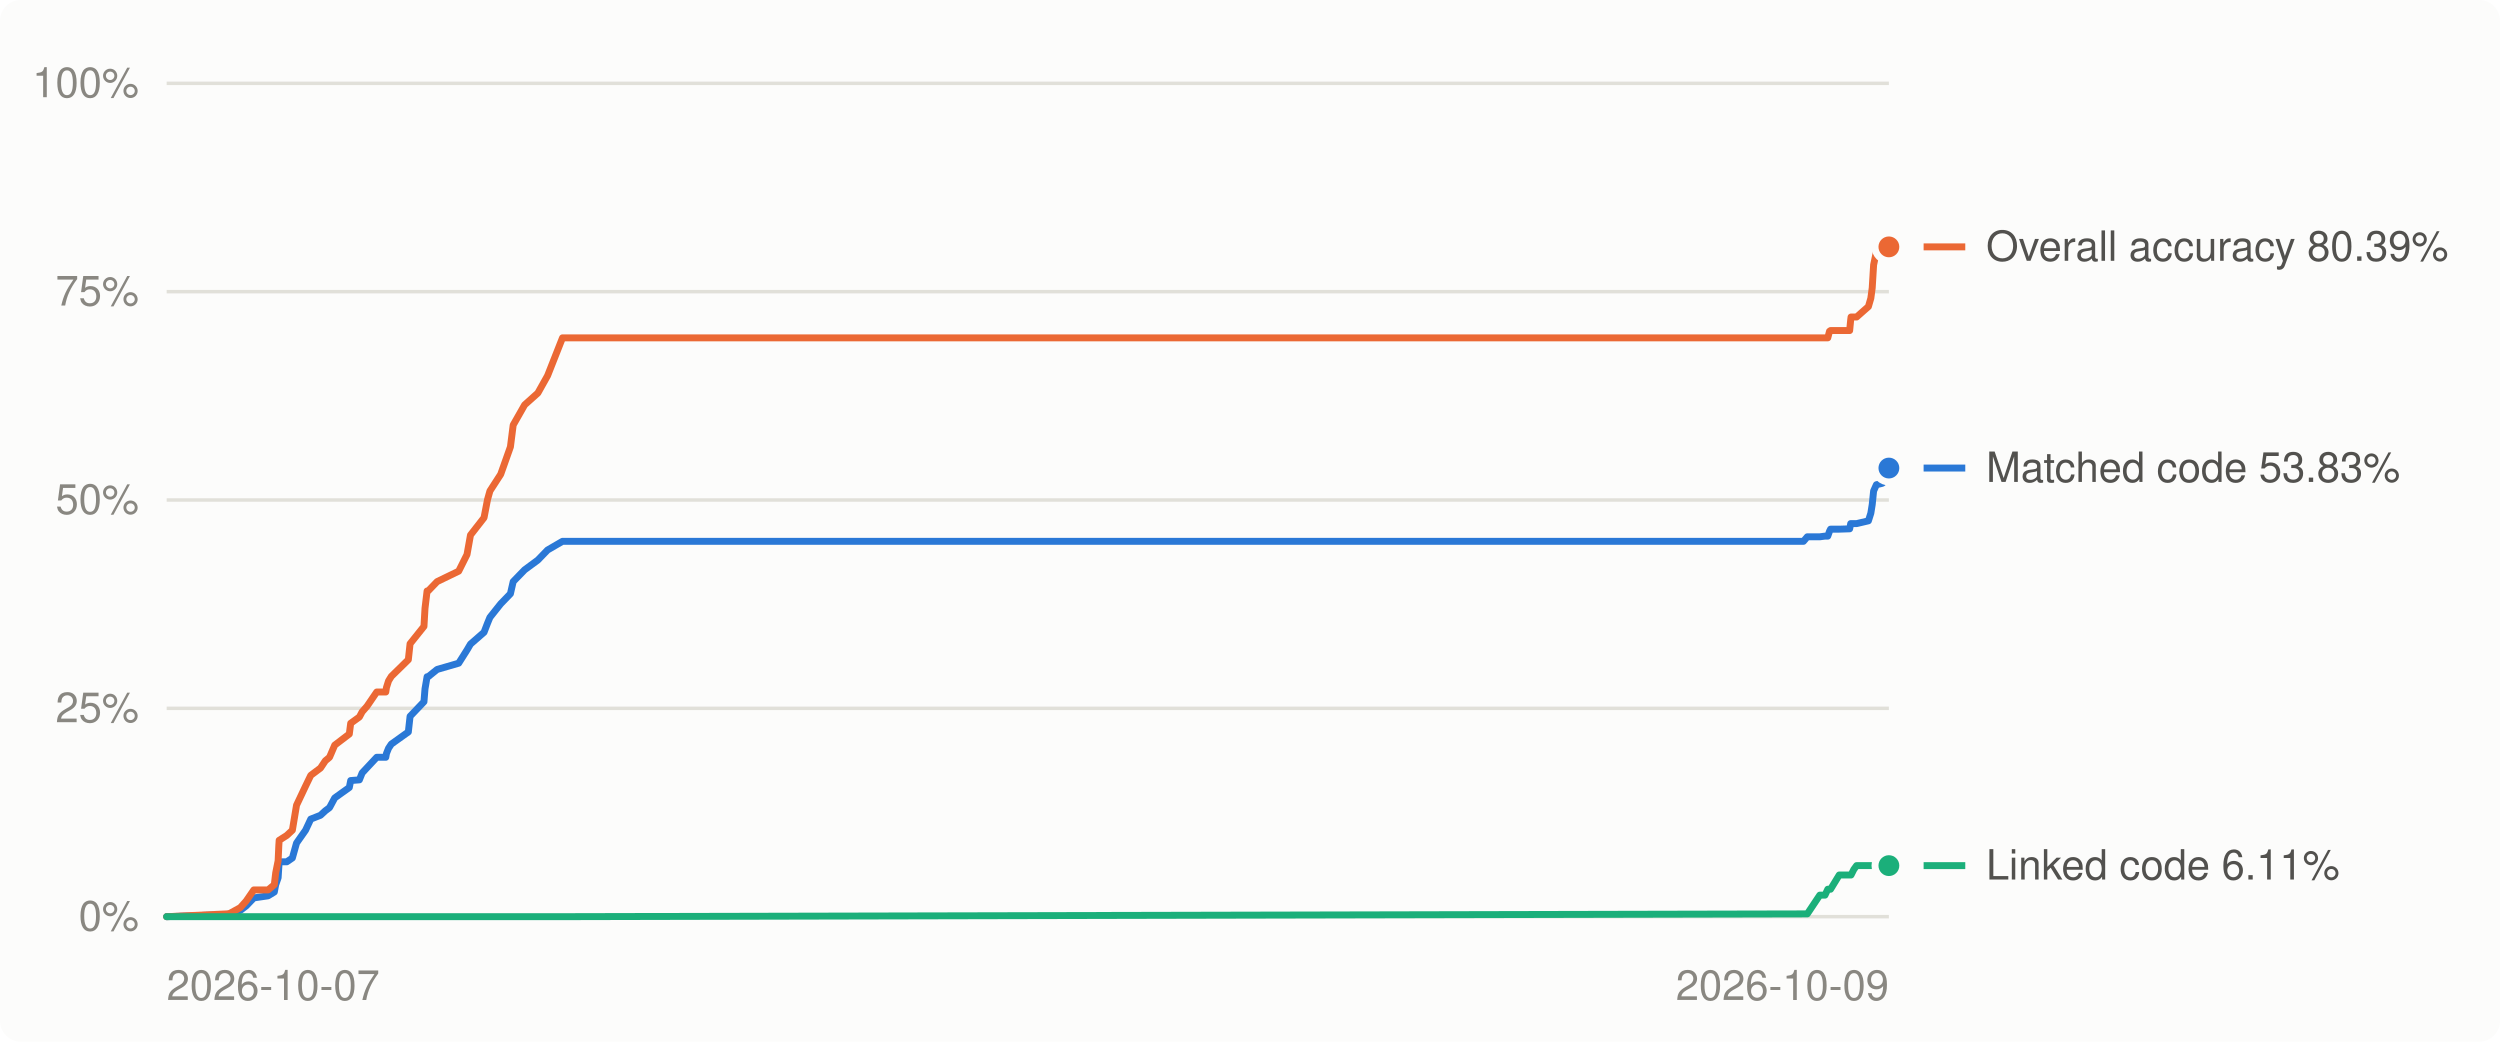
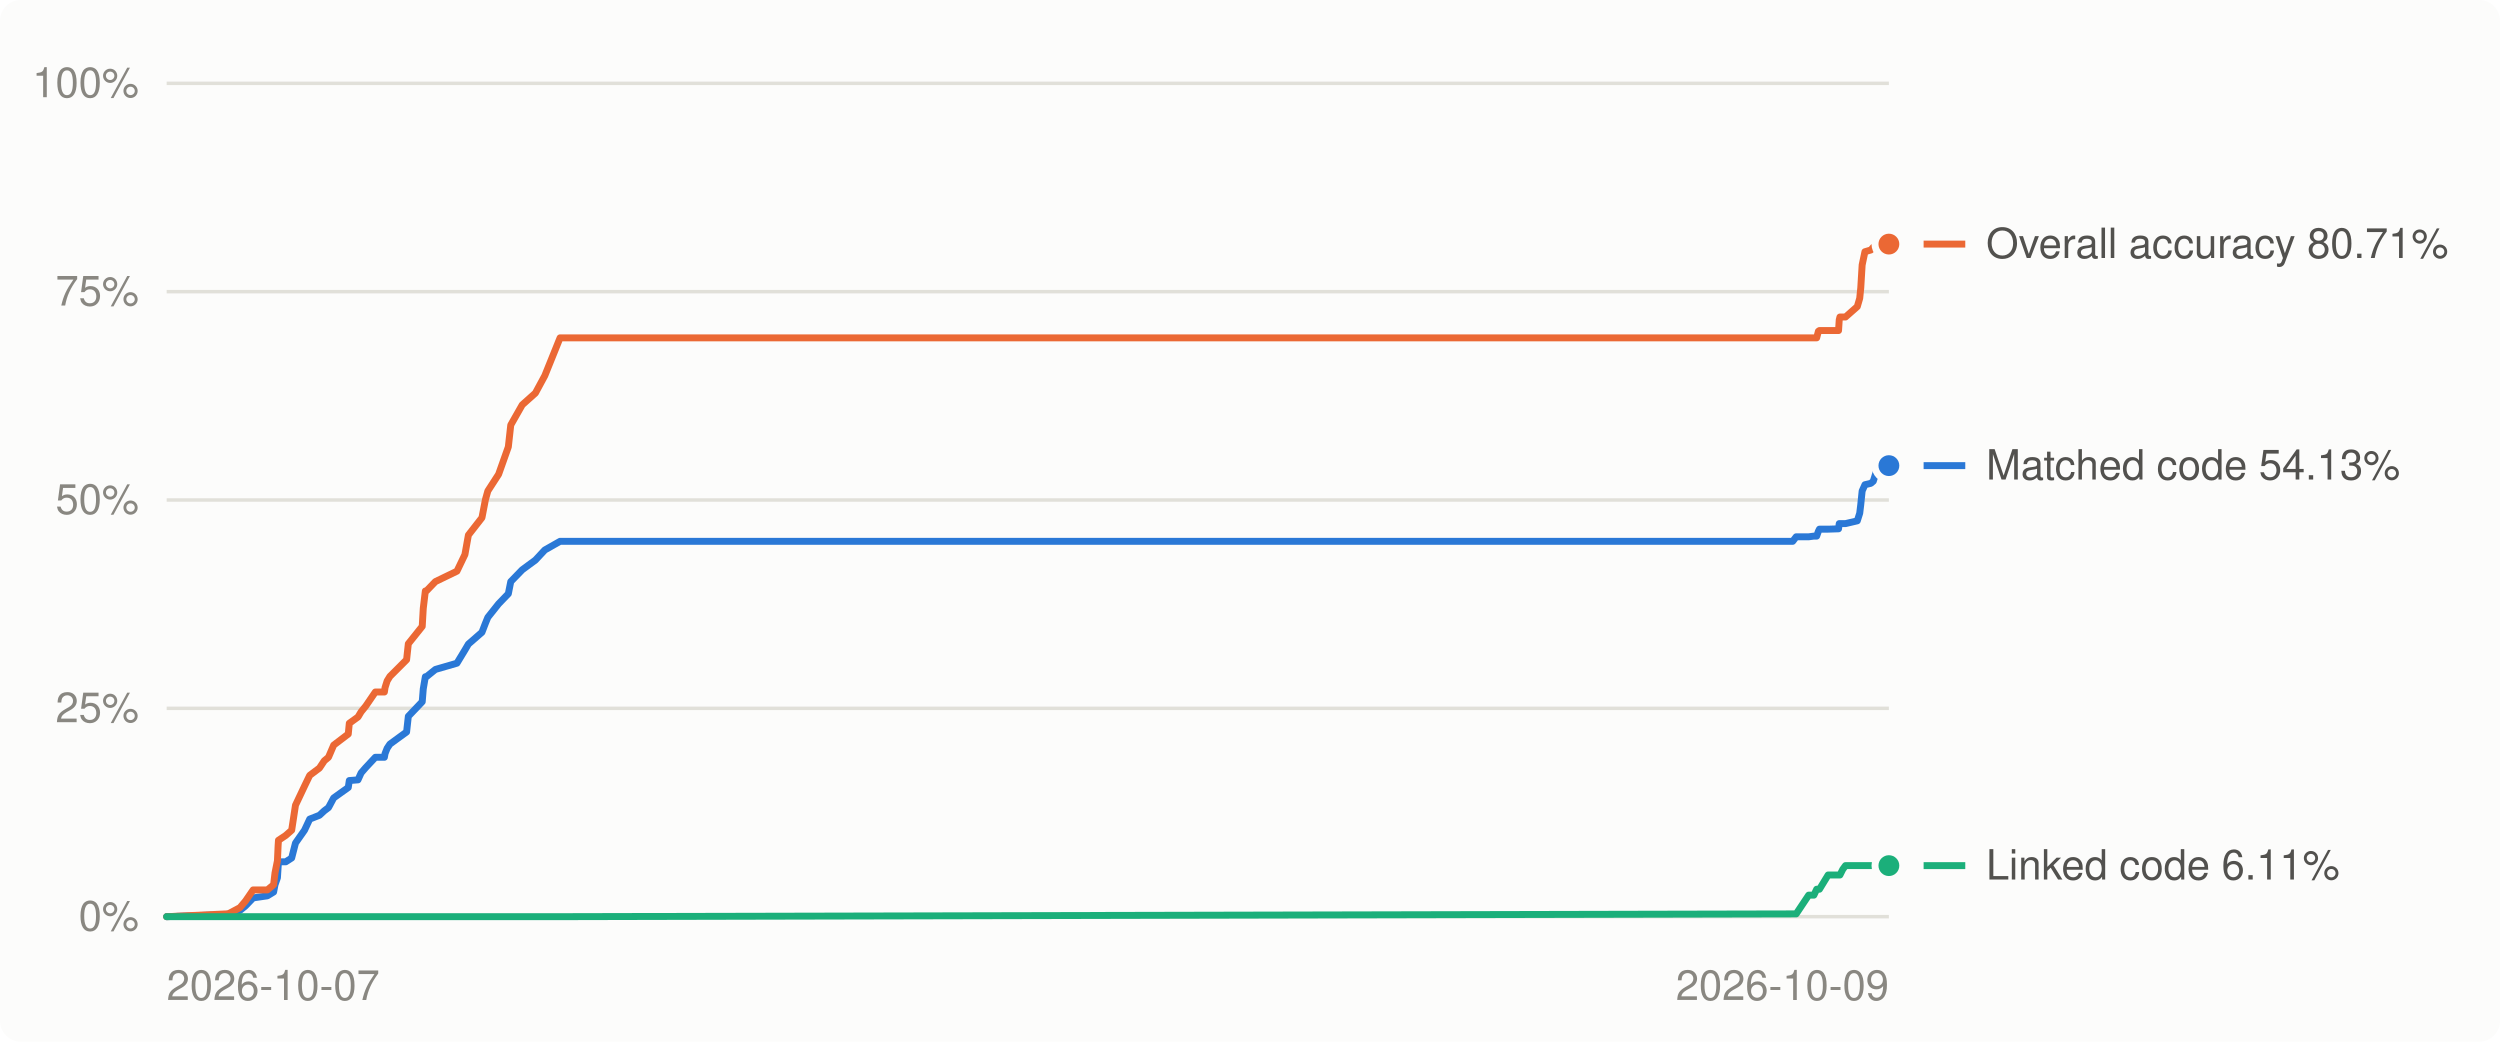
<svg xmlns="http://www.w3.org/2000/svg" viewBox="0 0 720 300" width="720" height="300" role="img" aria-label="Decompilation progress over time">
  <style>
.bg{fill:#fcfcfb}.grid{stroke:#e1e0d9}.muted{fill:#898781}.lbl{fill:#52514e}.ln0{stroke:#2a78d6}.dot0{fill:#2a78d6;stroke:#fcfcfb}.ln1{stroke:#eb6834}.dot1{fill:#eb6834;stroke:#fcfcfb}.ln2{stroke:#1baf7a}.dot2{fill:#1baf7a;stroke:#fcfcfb}
@media (prefers-color-scheme: dark){.bg{fill:#1a1a19}.grid{stroke:#2c2c2a}.muted{fill:#898781}.lbl{fill:#c3c2b7}.ln0{stroke:#3987e5}.dot0{fill:#3987e5;stroke:#1a1a19}.ln1{stroke:#d95926}.dot1{fill:#d95926;stroke:#1a1a19}.ln2{stroke:#199e70}.dot2{fill:#199e70;stroke:#1a1a19}}
text{font:12px -apple-system,BlinkMacSystemFont,'Segoe UI',Helvetica,Arial,sans-serif}
</style>
  <rect class="bg" width="720" height="300" rx="6" />
  <line x1="48" x2="544" y1="264.0" y2="264.0" class="grid" stroke-width="1" />
  <text x="40" y="268.0" class="muted" text-anchor="end">0%</text>
  <line x1="48" x2="544" y1="204.0" y2="204.0" class="grid" stroke-width="1" />
  <text x="40" y="208.0" class="muted" text-anchor="end">25%</text>
  <line x1="48" x2="544" y1="144.0" y2="144.0" class="grid" stroke-width="1" />
  <text x="40" y="148.0" class="muted" text-anchor="end">50%</text>
  <line x1="48" x2="544" y1="84.0" y2="84.0" class="grid" stroke-width="1" />
  <text x="40" y="88.0" class="muted" text-anchor="end">75%</text>
  <line x1="48" x2="544" y1="24.0" y2="24.0" class="grid" stroke-width="1" />
  <text x="40" y="28.0" class="muted" text-anchor="end">100%</text>
  <text class="muted" x="48.0" y="288" text-anchor="start">2026-10-07</text>
  <text class="muted" x="544.0" y="288" text-anchor="end">2026-10-09</text>
-   <polyline points="48.0,264.0 65.3,263.4 66.1,263.3 69.2,262.2 70.9,260.9 73.1,258.6 77.2,258.0 79.0,256.9 79.4,254.8 80.1,252.8 80.3,249.7 80.4,248.2 82.6,248.2 84.2,247.1 85.4,242.8 88.0,239.1 89.5,235.9 92.3,234.8 93.7,233.5 94.9,232.6 96.4,229.8 100.6,226.8 101.0,224.8 103.5,224.6 104.3,222.6 105.7,221.1 108.5,218.1 111.1,218.1 111.3,217.0 111.9,215.5 112.7,214.3 117.6,210.8 118.1,206.3 122.1,202.1 122.4,198.4 123.0,194.9 123.3,194.9 125.9,192.8 132.1,191.0 134.5,187.2 135.5,185.5 139.4,182.1 140.4,179.5 141.1,177.8 144.2,173.9 147.0,171.0 147.8,167.5 151.1,164.1 154.9,161.3 157.7,158.4 162.0,155.9 519.4,155.9 520.5,154.6 524.1,154.6 525.6,154.4 526.4,154.4 526.9,153.0 527.2,152.4 529.7,152.4 532.7,152.3 533.0,150.8 533.1,150.8 533.9,150.8 534.7,150.8 538.1,150.0 538.8,147.8 539.2,145.3 539.6,141.4 540.4,139.6 542.1,139.2 542.8,138.6 544.0,134.8" fill="none" class="ln0" stroke-width="2" stroke-linejoin="round" stroke-linecap="round" />
-   <polyline points="48.0,264.0 65.3,263.2 66.1,263.1 69.2,261.4 70.9,259.5 73.1,256.3 77.2,256.3 79.0,254.8 79.4,251.4 80.1,247.9 80.3,243.5 80.4,242.0 82.6,240.6 84.2,239.1 85.4,231.9 88.0,226.4 89.5,223.3 92.3,221.2 93.7,219.1 94.9,218.1 96.4,214.6 100.6,211.4 101.0,208.3 103.5,206.5 104.3,205.0 105.7,203.4 108.5,199.3 111.1,199.3 111.3,198.0 111.9,196.1 112.7,194.8 117.6,190.0 118.1,185.4 122.1,180.4 122.4,175.2 123.0,170.2 123.3,170.2 125.9,167.5 132.1,164.5 134.5,159.7 135.5,154.1 139.4,149.1 140.4,143.9 141.1,141.4 144.2,136.6 147.0,128.7 147.8,122.4 151.1,116.6 154.9,113.2 157.7,108.2 162.0,97.3 519.4,97.3 520.5,97.3 524.1,97.3 525.6,97.3 526.4,97.3 526.9,95.4 527.2,95.2 529.7,95.2 532.7,95.2 533.0,92.1 533.1,91.3 533.9,91.3 534.7,91.3 538.1,88.3 538.8,85.9 539.2,82.9 539.6,76.3 540.4,72.5 542.1,72.0 542.8,71.2 544.0,71.1" fill="none" class="ln1" stroke-width="2" stroke-linejoin="round" stroke-linecap="round" />
-   <polyline points="48.0,264.0 65.3,264.0 66.1,264.0 69.2,264.0 70.9,264.0 73.1,264.0 77.2,264.0 79.0,264.0 79.4,264.0 80.1,264.0 80.3,264.0 80.4,264.0 82.6,264.0 84.2,264.0 85.4,264.0 88.0,264.0 89.5,264.0 92.3,264.0 93.7,264.0 94.9,264.0 96.4,264.0 100.6,264.0 101.0,264.0 103.5,264.0 104.3,264.0 105.7,264.0 108.5,264.0 111.1,264.0 111.3,264.0 111.9,264.0 112.7,264.0 117.6,264.0 118.1,264.0 122.1,264.0 122.4,264.0 123.0,264.0 123.3,264.0 125.9,264.0 132.1,264.0 134.5,264.0 135.5,264.0 139.4,264.0 140.4,264.0 141.1,264.0 144.2,264.0 147.0,264.0 147.8,264.0 151.1,264.0 154.9,264.0 157.7,264.0 162.0,264.0 519.4,263.2 520.5,263.2 524.1,257.8 525.6,257.8 526.4,256.1 526.9,256.1 527.2,256.1 529.7,252.0 532.7,252.0 533.0,252.0 533.1,252.0 533.9,250.4 534.7,249.3 538.1,249.3 538.8,249.3 539.2,249.3 539.6,249.3 540.4,249.3 542.1,249.3 542.8,249.3 544.0,249.3" fill="none" class="ln2" stroke-width="2" stroke-linejoin="round" stroke-linecap="round" />
-   <circle cx="544.0" cy="134.8" r="4" class="dot0" stroke-width="2" />
-   <circle cx="544.0" cy="71.1" r="4" class="dot1" stroke-width="2" />
+   <polyline points="48.0,264.0 65.2,263.4 65.9,263.3 69.1,262.2 70.7,260.9 72.9,258.6 77.0,258.0 78.8,256.9 79.2,254.8 79.9,252.8 80.1,249.7 80.2,248.2 82.3,248.2 84.0,247.1 85.1,242.8 87.7,239.1 89.2,235.9 92.0,234.8 93.4,233.5 94.6,232.6 96.1,229.8 100.3,226.8 100.6,224.8 103.1,224.6 104.0,222.6 105.3,221.1 108.1,218.1 110.7,218.1 110.9,217.0 111.5,215.5 112.3,214.3 117.1,210.8 117.6,206.3 121.6,202.1 121.9,198.4 122.5,194.9 122.8,194.9 125.4,192.8 131.6,191.0 133.9,187.2 134.9,185.5 138.8,182.1 139.8,179.5 140.5,177.8 143.6,173.9 146.4,171.0 147.1,167.5 150.4,164.1 154.2,161.3 156.9,158.4 161.3,155.9 516.3,155.9 517.3,154.6 520.9,154.6 522.4,154.4 523.2,154.4 523.7,153.0 524.0,152.4 526.5,152.4 529.5,152.3 529.7,150.8 529.9,150.8 530.7,150.8 531.5,150.8 534.9,150.0 535.6,147.8 535.9,145.3 536.3,141.4 537.1,139.6 538.8,139.2 539.5,138.6 540.7,134.8 544.0,134.1" fill="none" class="ln0" stroke-width="2" stroke-linejoin="round" stroke-linecap="round" />
+   <polyline points="48.0,264.0 65.2,263.2 65.9,263.1 69.1,261.4 70.7,259.5 72.9,256.3 77.0,256.3 78.8,254.8 79.2,251.4 79.9,247.9 80.1,243.5 80.2,242.0 82.3,240.6 84.0,239.1 85.1,231.9 87.7,226.4 89.2,223.3 92.0,221.2 93.4,219.1 94.6,218.1 96.1,214.6 100.3,211.4 100.6,208.3 103.1,206.5 104.0,205.0 105.3,203.4 108.1,199.3 110.7,199.3 110.9,198.0 111.5,196.1 112.3,194.8 117.1,190.0 117.6,185.4 121.6,180.4 121.9,175.2 122.5,170.2 122.8,170.2 125.4,167.5 131.6,164.5 133.9,159.7 134.9,154.1 138.8,149.1 139.8,143.9 140.5,141.4 143.6,136.6 146.4,128.7 147.1,122.4 150.4,116.6 154.2,113.2 156.9,108.2 161.3,97.3 516.3,97.3 517.3,97.3 520.9,97.3 522.4,97.3 523.2,97.3 523.7,95.4 524.0,95.2 526.5,95.2 529.5,95.2 529.7,92.1 529.9,91.3 530.7,91.3 531.5,91.3 534.9,88.3 535.6,85.9 535.9,82.9 536.3,76.3 537.1,72.5 538.8,72.0 539.5,71.2 540.7,71.1 544.0,70.3" fill="none" class="ln1" stroke-width="2" stroke-linejoin="round" stroke-linecap="round" />
+   <polyline points="48.0,264.0 65.2,264.0 65.9,264.0 69.1,264.0 70.7,264.0 72.9,264.0 77.0,264.0 78.8,264.0 79.2,264.0 79.9,264.0 80.1,264.0 80.2,264.0 82.3,264.0 84.0,264.0 85.1,264.0 87.7,264.0 89.2,264.0 92.0,264.0 93.4,264.0 94.6,264.0 96.1,264.0 100.3,264.0 100.6,264.0 103.1,264.0 104.0,264.0 105.3,264.0 108.1,264.0 110.7,264.0 110.9,264.0 111.5,264.0 112.3,264.0 117.1,264.0 117.6,264.0 121.6,264.0 121.9,264.0 122.5,264.0 122.8,264.0 125.4,264.0 131.6,264.0 133.9,264.0 134.9,264.0 138.8,264.0 139.8,264.0 140.5,264.0 143.6,264.0 146.4,264.0 147.1,264.0 150.4,264.0 154.2,264.0 156.9,264.0 161.3,264.0 516.3,263.2 517.3,263.2 520.9,257.8 522.4,257.8 523.2,256.1 523.7,256.1 524.0,256.1 526.5,252.0 529.5,252.0 529.7,252.0 529.9,252.0 530.7,250.4 531.5,249.3 534.9,249.3 535.6,249.3 535.9,249.3 536.3,249.3 537.1,249.3 538.8,249.3 539.5,249.3 540.7,249.3 544.0,249.3" fill="none" class="ln2" stroke-width="2" stroke-linejoin="round" stroke-linecap="round" />
+   <circle cx="544.0" cy="134.1" r="4" class="dot0" stroke-width="2" />
+   <circle cx="544.0" cy="70.3" r="4" class="dot1" stroke-width="2" />
  <circle cx="544.0" cy="249.3" r="4" class="dot2" stroke-width="2" />
  <line x1="554" x2="566" y1="249.3" y2="249.3" class="ln2" stroke-width="2" />
  <text class="lbl" x="572" y="253.3">Linked code 6.11%</text>
-   <line x1="554" x2="566" y1="134.8" y2="134.8" class="ln0" stroke-width="2" />
-   <text class="lbl" x="572" y="138.8">Matched code 53.83%</text>
-   <line x1="554" x2="566" y1="71.1" y2="71.1" class="ln1" stroke-width="2" />
-   <text class="lbl" x="572" y="75.1">Overall accuracy 80.39%</text>
+   <line x1="554" x2="566" y1="134.1" y2="134.1" class="ln0" stroke-width="2" />
+   <text class="lbl" x="572" y="138.1">Matched code 54.13%</text>
+   <line x1="554" x2="566" y1="70.3" y2="70.3" class="ln1" stroke-width="2" />
+   <text class="lbl" x="572" y="74.3">Overall accuracy 80.71%</text>
</svg>
